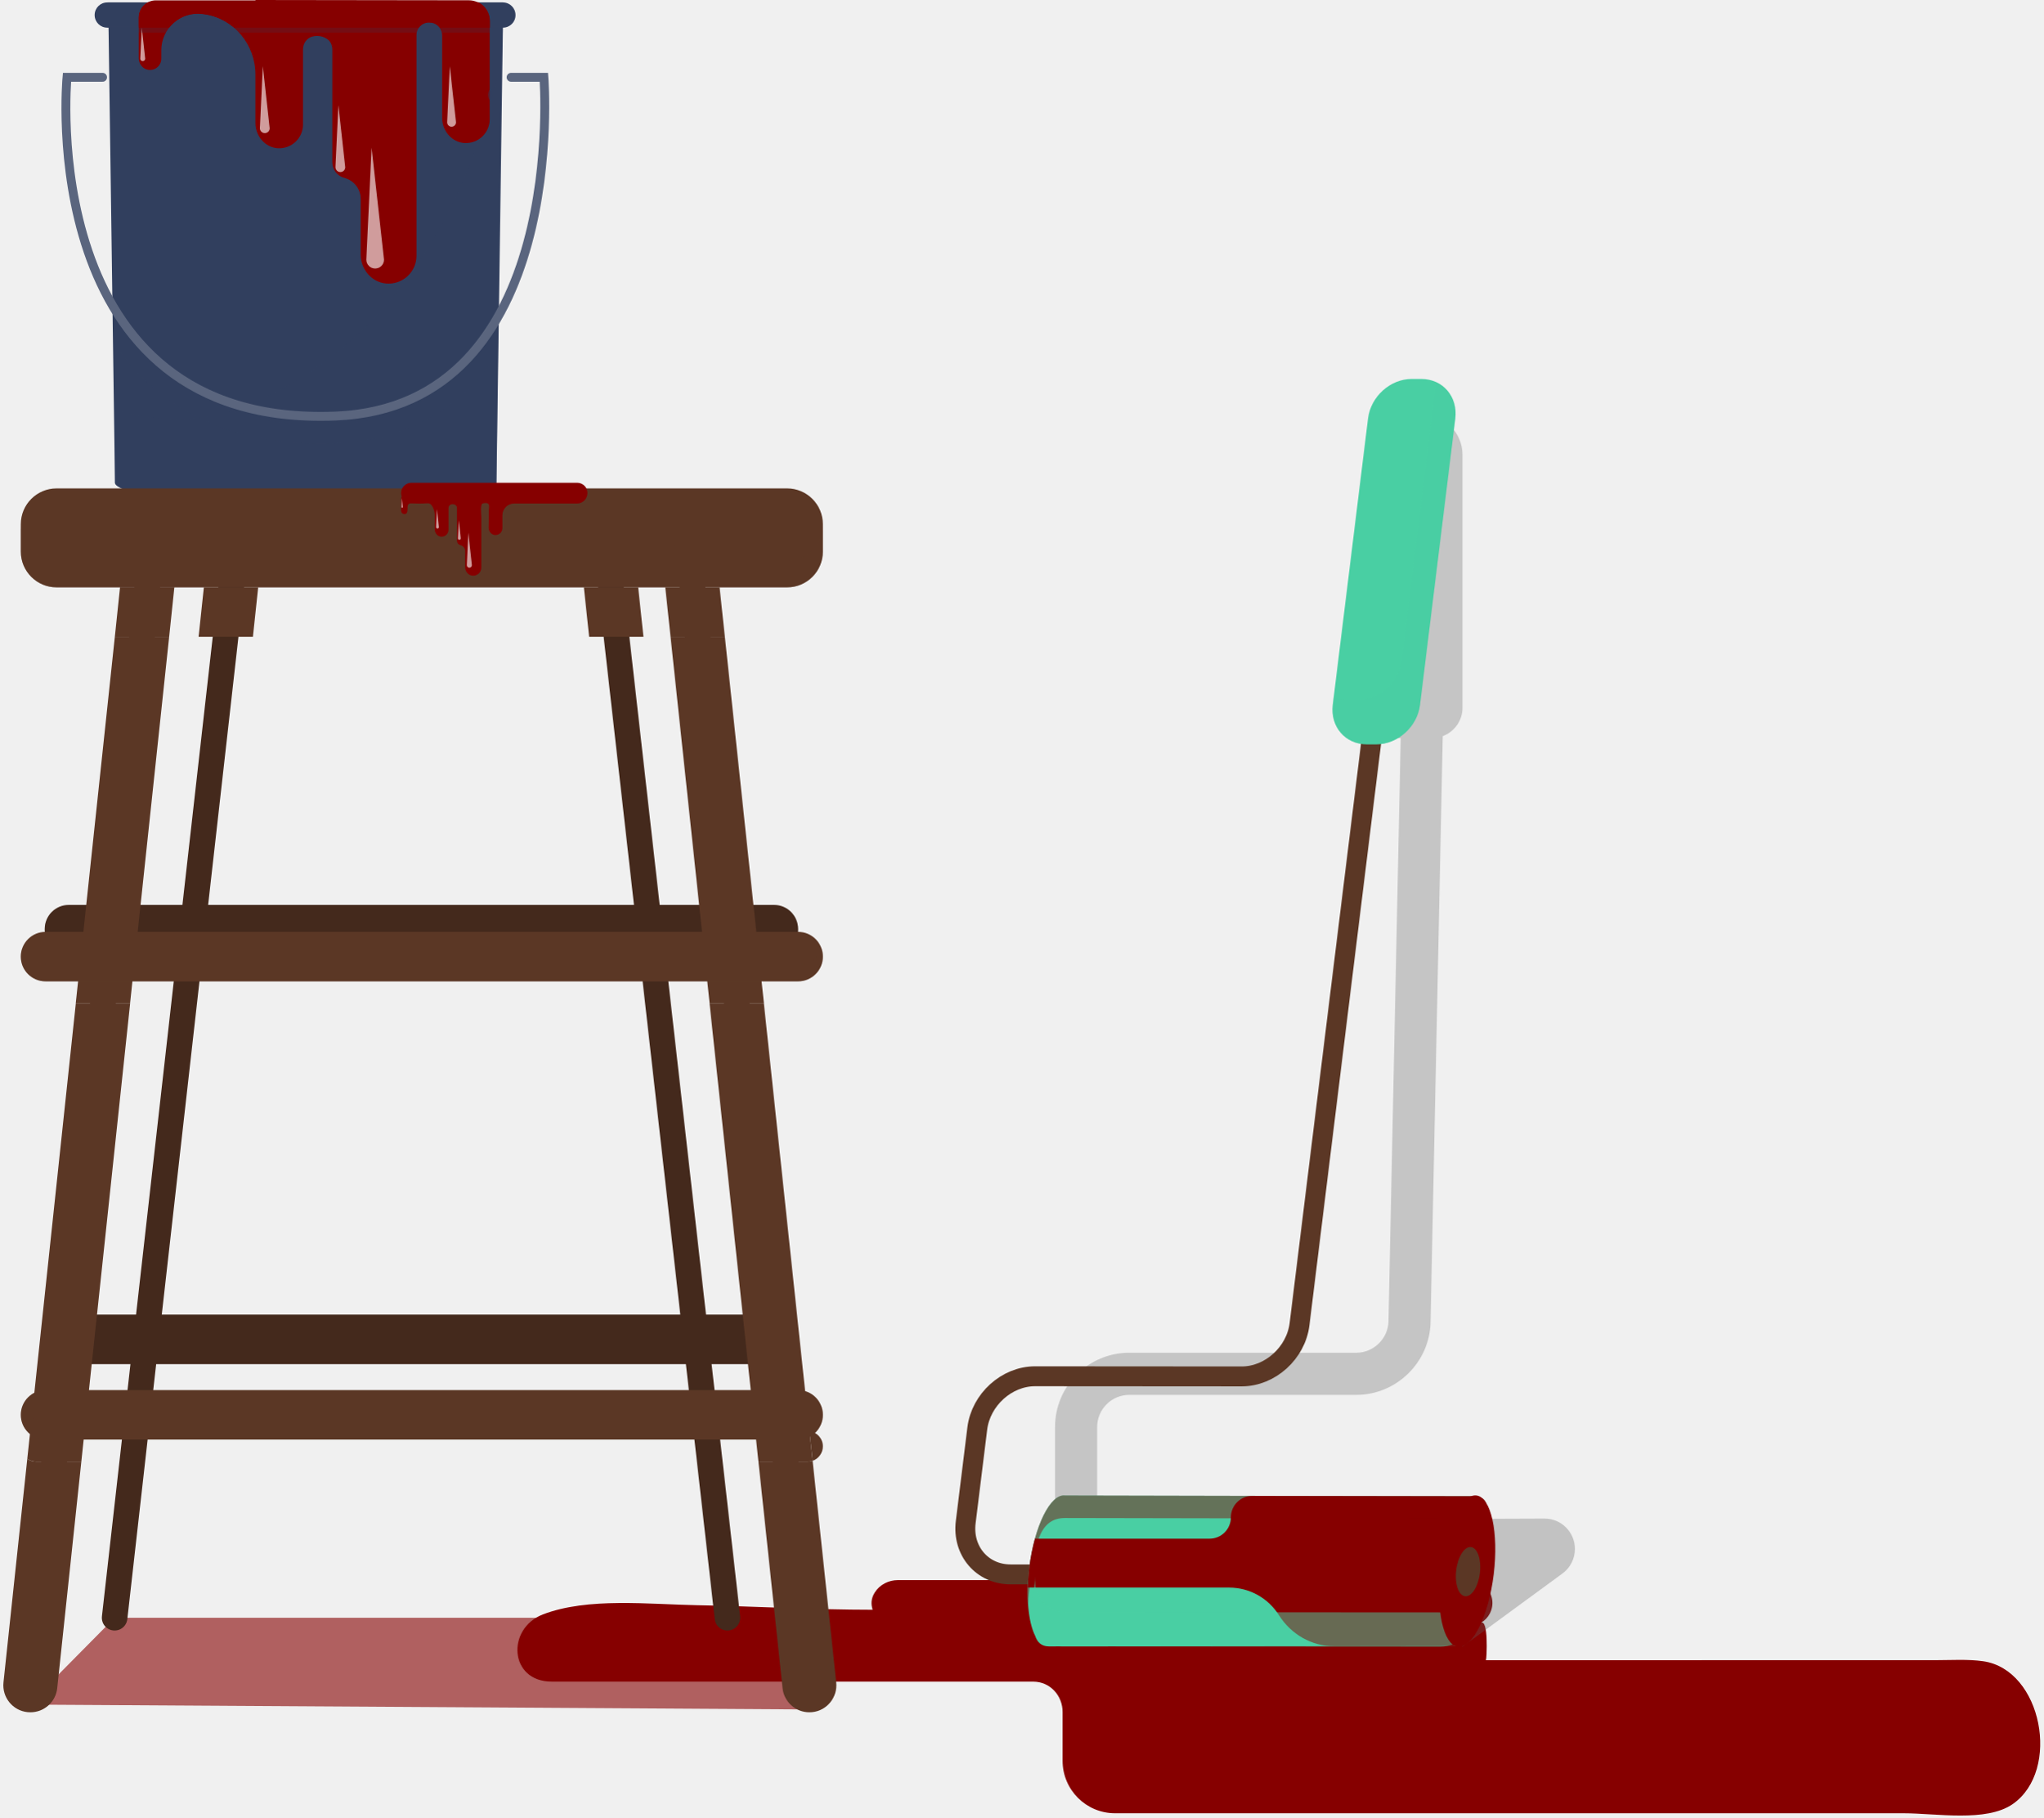
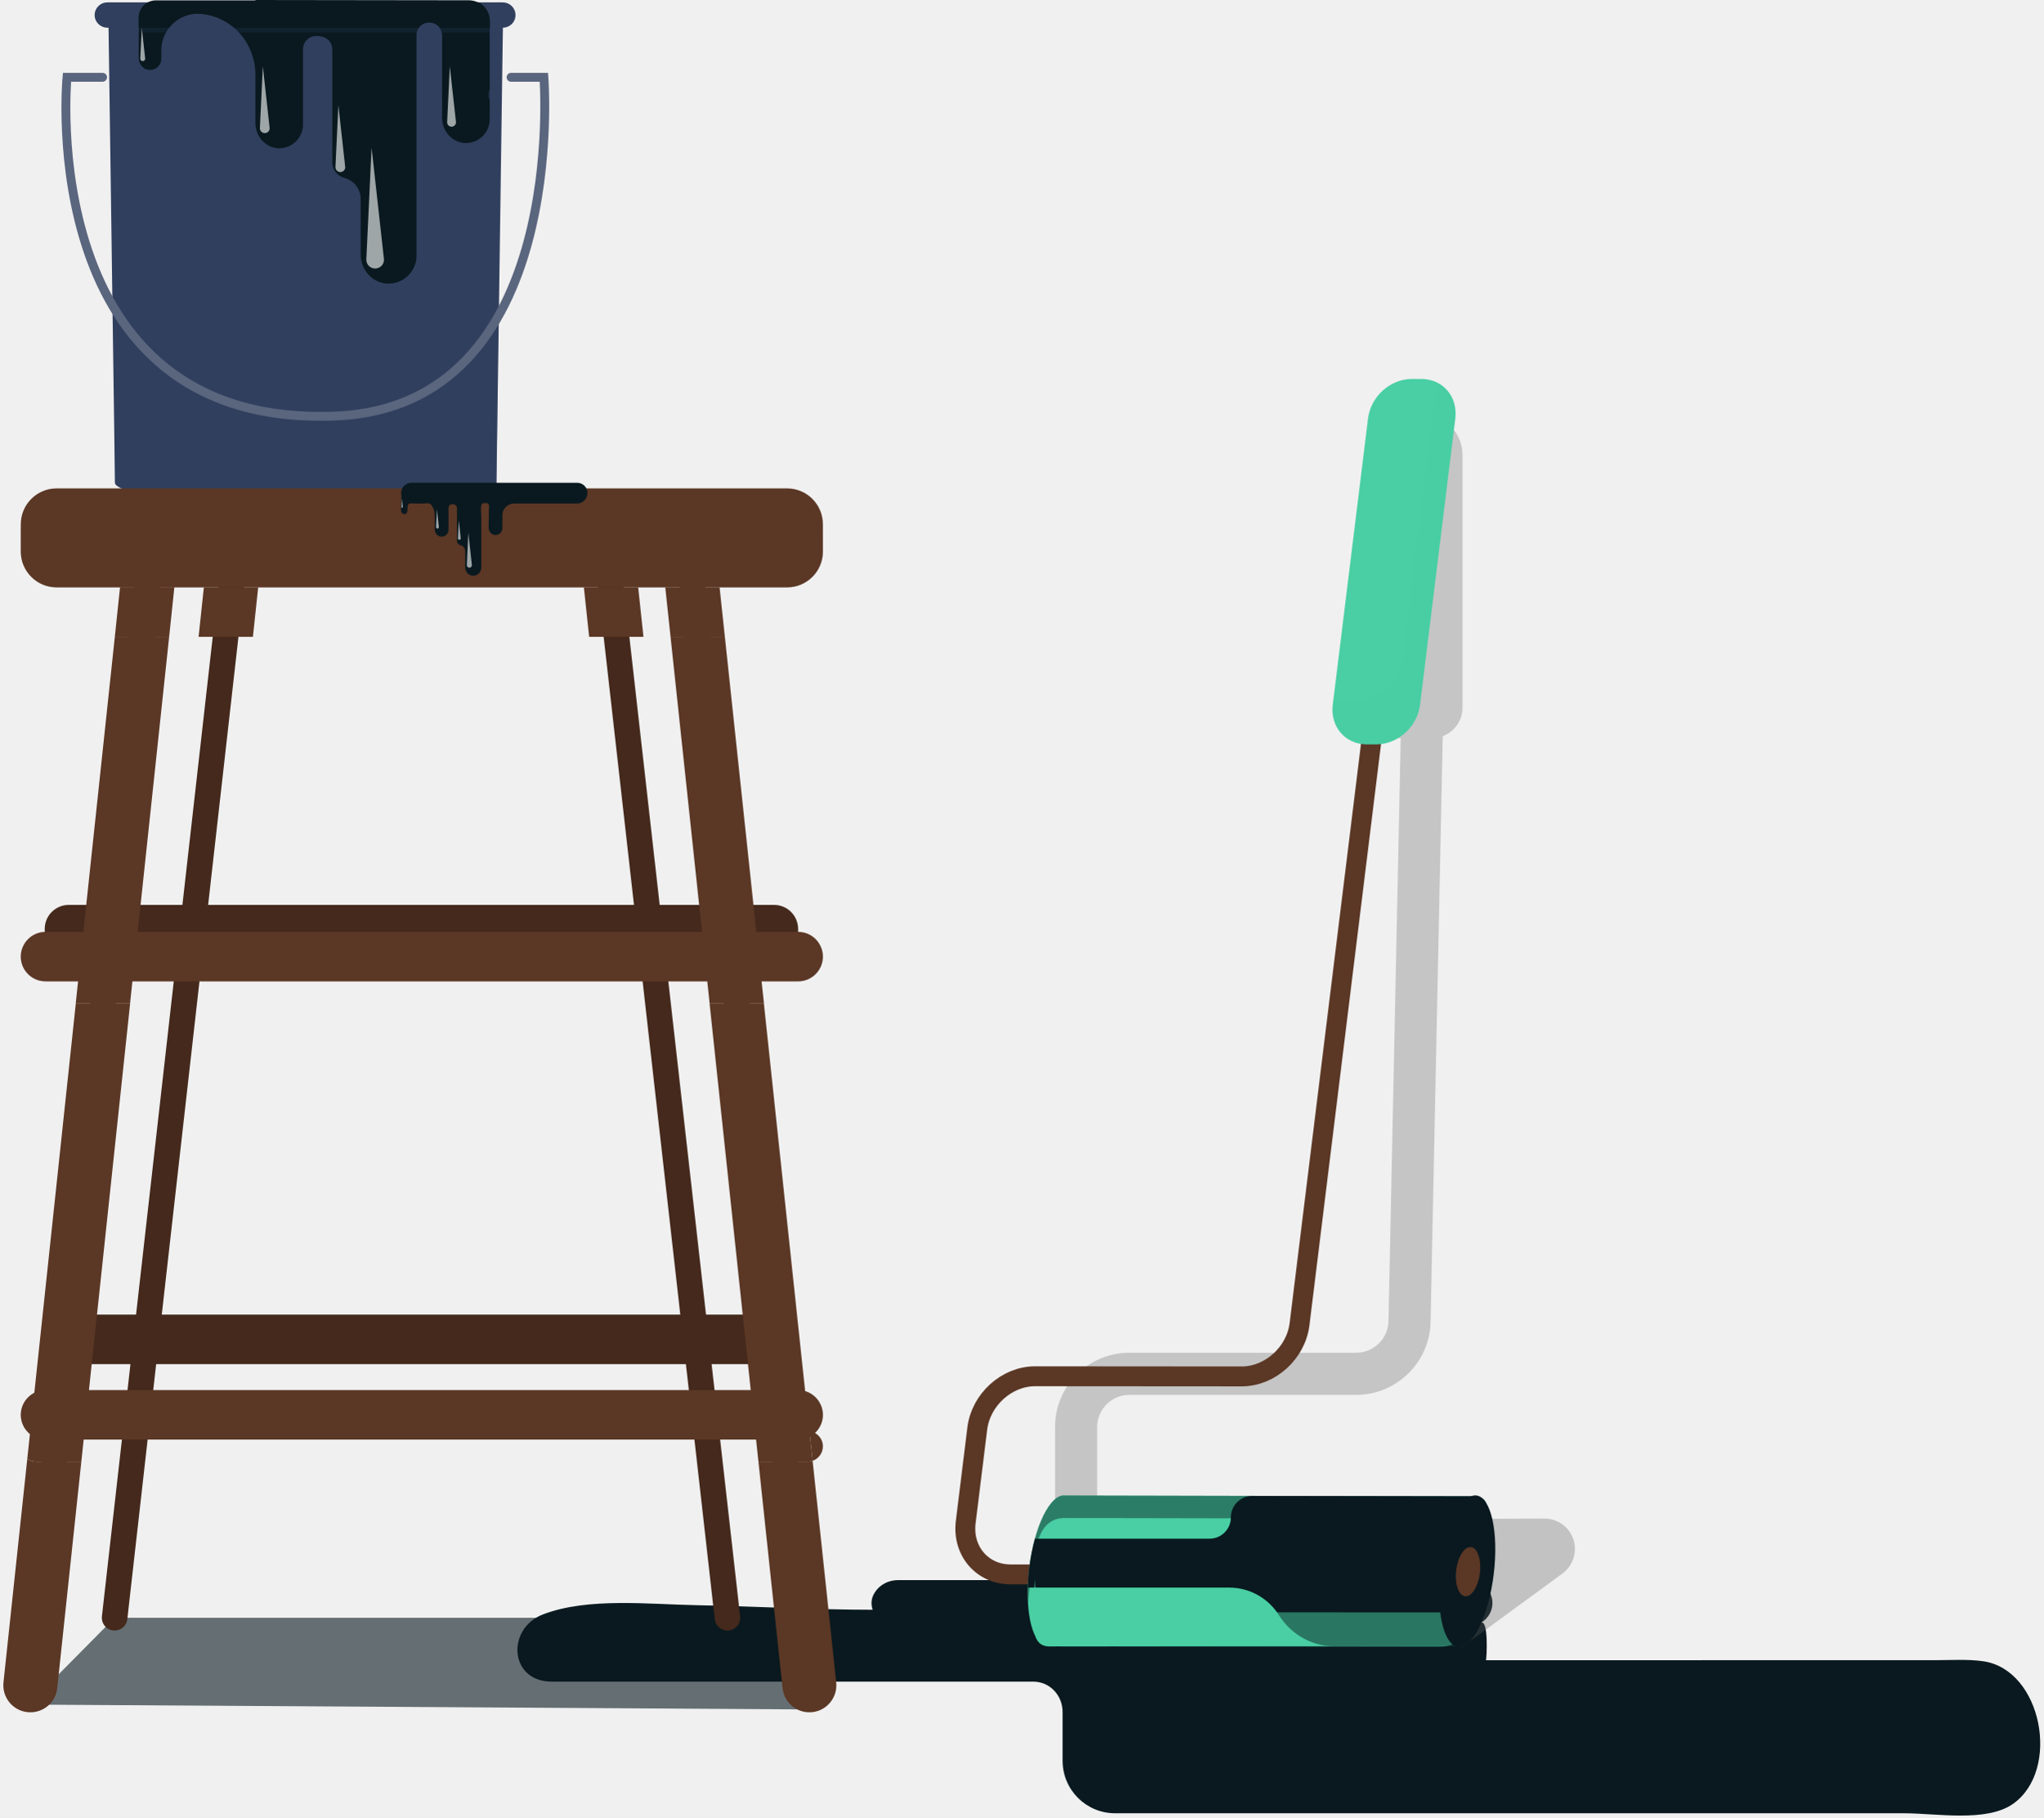
<svg xmlns="http://www.w3.org/2000/svg" width="606" height="539" viewBox="0 0 606 539" fill="none">
-   <path d="M588.217 492.618C583.672 491.962 578.703 492.3 574.115 492.3C559.294 492.3 544.474 492.3 529.653 492.3C500.011 492.3 470.37 492.301 440.728 492.322C440.982 491.751 441.531 479.911 439.206 481.243C441.489 479.932 442.969 477.353 442.589 474.435C442.145 471.01 439.037 468.558 435.59 468.558H266.324C263.555 468.558 260.891 469.911 259.432 472.258C258.227 474.203 258.354 475.852 258.819 477.353C241.419 477.353 224.04 476.317 206.639 476C192.58 475.746 174.313 473.611 160.993 478.748C150.147 482.934 150.993 498.664 163.657 498.664H306.453C311.421 498.664 315.206 502.787 315.163 507.756C315.163 507.798 315.163 507.819 315.163 507.861V522.132C315.163 530.716 322.119 537.693 330.724 537.693C373.728 537.693 416.731 537.693 459.735 537.693C484.916 537.693 510.096 537.693 535.298 537.693C545.087 537.693 554.897 537.693 564.686 537.693C574.263 537.693 589.084 540.421 596.97 534.966C611.326 524.987 605.681 495.134 588.217 492.618Z" fill="#860000" />
+   <path d="M588.217 492.618C583.672 491.962 578.703 492.3 574.115 492.3C559.294 492.3 544.474 492.3 529.653 492.3C500.011 492.3 470.37 492.301 440.728 492.322C440.982 491.751 441.531 479.911 439.206 481.243C441.489 479.932 442.969 477.353 442.589 474.435C442.145 471.01 439.037 468.558 435.59 468.558H266.324C263.555 468.558 260.891 469.911 259.432 472.258C258.227 474.203 258.354 475.852 258.819 477.353C241.419 477.353 224.04 476.317 206.639 476C192.58 475.746 174.313 473.611 160.993 478.748C150.147 482.934 150.993 498.664 163.657 498.664H306.453C311.421 498.664 315.206 502.787 315.163 507.756C315.163 507.798 315.163 507.819 315.163 507.861V522.132C315.163 530.716 322.119 537.693 330.724 537.693C373.728 537.693 416.731 537.693 459.735 537.693C484.916 537.693 510.096 537.693 535.298 537.693C545.087 537.693 554.897 537.693 564.686 537.693C574.263 537.693 589.084 540.421 596.97 534.966C611.326 524.987 605.681 495.134 588.217 492.618Z" fill="#09191F" />
  <path opacity="0.32" d="M433.752 488.326L463.436 466.591C465.761 464.9 467.115 462.194 467.115 459.318C467.115 454.329 463.055 450.291 458.087 450.312L417.684 450.46L433.752 488.326Z" fill="#606060" />
  <path opacity="0.3" d="M411.593 122.837V218.887H415.441L411.826 391.79C411.72 396.927 407.428 401.134 402.291 401.134H334.952C322.795 401.134 312.922 410.987 312.922 423.165V456.232H325.417V423.165C325.417 417.9 329.688 413.63 334.952 413.63H402.291C414.194 413.63 424.067 403.946 424.3 392.064L427.915 218.295C431.319 217.005 433.772 213.749 433.772 209.88V134.888C433.772 128.229 428.359 122.816 421.699 122.816H411.593V122.837Z" fill="#606060" />
-   <path opacity="0.6" d="M242.773 506.931L8.515 505.472L33.992 479.721H215.753L242.773 506.931Z" fill="#860000" />
+   <path opacity="0.6" d="M242.773 506.931L8.515 505.472L33.992 479.721H215.753L242.773 506.931Z" fill="#09191F" />
  <path d="M32.089 0.719L34.097 143.197C34.097 146.094 59.426 152.141 90.674 152.141C121.923 152.141 147.251 146.073 147.251 143.197L149.26 0.719H32.089Z" fill="#313F5E" />
  <path d="M149.154 8.203H31.814C29.742 8.203 28.072 6.533 28.072 4.461C28.072 2.389 29.742 0.719 31.814 0.719H149.154C151.226 0.719 152.896 2.389 152.896 4.461C152.918 6.533 151.226 8.203 149.154 8.203Z" fill="#313F5E" />
  <path opacity="0.43" d="M73.041 120.258C58.686 126.199 44.605 124.719 34.097 121.4V143.197C34.097 146.094 59.426 152.141 90.674 152.141C121.923 152.141 147.251 146.073 147.251 143.197L148.647 17.464C140.739 55.499 119.914 100.87 73.041 120.258Z" fill="#313F5E" />
-   <path d="M75.769 0V0.106H47.84H46.254C43.421 0.106 41.138 2.389 41.138 5.222V17.21C41.138 18.88 42.279 20.424 43.928 20.698C46.022 21.037 47.84 19.43 47.84 17.4V14.927C47.84 8.436 53.485 3.383 59.933 4.144C60.166 4.165 60.398 4.207 60.631 4.228C69.384 5.476 75.748 13.235 75.748 22.094C75.748 27.253 75.748 32.876 75.748 36.492C75.748 40.319 78.623 43.744 82.429 43.955C86.509 44.166 89.871 40.932 89.871 36.894V14.609C89.871 12.939 90.907 11.396 92.493 10.888C92.979 10.74 93.507 10.656 94.057 10.656C95.156 10.656 96.171 10.994 97.017 11.565C98.032 12.241 98.56 13.468 98.56 14.694V48.12C98.56 50.298 100.019 52.201 102.134 52.75C104.988 53.49 106.975 56.07 106.975 59.029C106.975 63.85 106.975 70.954 106.975 75.478C106.975 79.791 110.125 83.639 114.438 84.062C119.365 84.527 123.53 80.658 123.53 75.838V10.36C123.53 8.33 125.179 6.681 127.187 6.681C127.483 6.681 127.758 6.702 128.033 6.744C129.851 7.04 131.12 8.732 131.12 10.571C131.12 15.666 131.12 28.5 131.12 34.948C131.12 38.775 133.995 42.2 137.801 42.412C141.881 42.623 145.243 39.388 145.243 35.35V6.3C145.243 2.875 142.452 0.085 139.027 0.085L75.769 0Z" fill="#860000" />
+   <path d="M75.769 0V0.106H47.84H46.254C43.421 0.106 41.138 2.389 41.138 5.222V17.21C41.138 18.88 42.279 20.424 43.928 20.698C46.022 21.037 47.84 19.43 47.84 17.4V14.927C47.84 8.436 53.485 3.383 59.933 4.144C60.166 4.165 60.398 4.207 60.631 4.228C69.384 5.476 75.748 13.235 75.748 22.094C75.748 27.253 75.748 32.876 75.748 36.492C75.748 40.319 78.623 43.744 82.429 43.955C86.509 44.166 89.871 40.932 89.871 36.894V14.609C89.871 12.939 90.907 11.396 92.493 10.888C92.979 10.74 93.507 10.656 94.057 10.656C95.156 10.656 96.171 10.994 97.017 11.565C98.032 12.241 98.56 13.468 98.56 14.694V48.12C98.56 50.298 100.019 52.201 102.134 52.75C104.988 53.49 106.975 56.07 106.975 59.029C106.975 63.85 106.975 70.954 106.975 75.478C106.975 79.791 110.125 83.639 114.438 84.062C119.365 84.527 123.53 80.658 123.53 75.838V10.36C123.53 8.33 125.179 6.681 127.187 6.681C127.483 6.681 127.758 6.702 128.033 6.744C129.851 7.04 131.12 8.732 131.12 10.571C131.12 15.666 131.12 28.5 131.12 34.948C131.12 38.775 133.995 42.2 137.801 42.412C141.881 42.623 145.243 39.388 145.243 35.35V6.3C145.243 2.875 142.452 0.085 139.027 0.085L75.769 0Z" fill="#09191F" />
  <path opacity="0.61" d="M111.267 79.622C109.808 79.622 108.646 78.438 108.646 77.001L110.21 43.807L113.889 77.001C113.889 78.459 112.705 79.622 111.267 79.622Z" fill="white" />
  <path opacity="0.61" d="M133.931 37.57C133.213 37.57 132.621 36.978 132.621 36.259L133.403 19.662L135.242 36.259C135.242 36.978 134.65 37.57 133.931 37.57Z" fill="white" />
  <path opacity="0.61" d="M100.949 51.017C100.146 51.017 99.49 50.361 99.49 49.558L100.357 31.185L102.387 49.558C102.408 50.361 101.752 51.017 100.949 51.017Z" fill="white" />
  <path opacity="0.61" d="M78.539 39.473C77.736 39.473 77.08 38.817 77.08 38.014L77.947 19.641L79.977 38.014C79.998 38.817 79.342 39.473 78.539 39.473Z" fill="white" />
  <path opacity="0.61" d="M42.321 18.119C41.92 18.119 41.602 17.802 41.602 17.4L42.047 8.203L43.061 17.4C43.061 17.802 42.723 18.119 42.321 18.119Z" fill="white" />
  <g opacity="0.43">
    <path d="M147.251 94.02C144.672 99.221 141.543 104.105 137.716 108.439C128.054 119.328 115.157 125.163 99.385 125.797C76.15 126.749 57.798 120.258 44.816 106.558C40.461 101.949 36.93 96.769 34.076 91.335V102.075C36.064 104.972 38.262 107.763 40.736 110.384C53.992 124.381 72.238 131.485 95.009 131.485C96.51 131.485 98.032 131.463 99.596 131.4C116.954 130.702 131.162 124.233 141.881 112.182C143.847 109.962 145.623 107.615 147.251 105.162V94.02Z" fill="#313F5E" />
    <path d="M144.735 28.119C144.735 29.557 145.834 30.741 147.251 30.868V25.35C145.834 25.498 144.735 26.682 144.735 28.119Z" fill="#313F5E" />
    <path d="M34.097 30.339C34.774 29.832 35.218 29.029 35.218 28.119C35.218 27.21 34.774 26.407 34.097 25.899V30.339Z" fill="#313F5E" />
  </g>
  <path d="M30.419 22.918H19.869C19.869 22.918 9.932 126.96 99.491 123.366C169.049 120.575 161.311 22.918 161.311 22.918H151.586" stroke="#5A657E" stroke-width="2.634" stroke-miterlimit="10" stroke-linecap="round" />
  <path opacity="0.21" d="M149.112 9.662L149.154 7.78H32.195L32.237 9.662H149.112Z" fill="#313F5E" />
  <g opacity="0.61">
    <path d="M45.641 1.269L73.38 1.861L45.662 3.256C45.113 3.277 44.648 2.854 44.605 2.305C44.584 1.755 45.007 1.29 45.557 1.247C45.599 1.269 45.62 1.269 45.641 1.269Z" fill="white" />
  </g>
-   <path d="M41.159 5.201V8.203H50.166C52.407 5.328 56.022 3.636 59.955 4.102C60.187 4.123 60.42 4.165 60.653 4.186C64.014 4.672 67.016 6.11 69.448 8.203H124.185C124.841 7.231 125.961 6.575 127.23 6.575C127.526 6.575 127.801 6.596 128.076 6.639C129.09 6.808 129.915 7.4 130.444 8.203H145.285V6.174C145.285 3.784 143.911 1.734 141.945 0.698H43.887C42.28 1.565 41.159 3.256 41.159 5.201Z" fill="#860000" />
+   <path d="M41.159 5.201V8.203H50.166C52.407 5.328 56.022 3.636 59.955 4.102C60.187 4.123 60.42 4.165 60.653 4.186C64.014 4.672 67.016 6.11 69.448 8.203H124.185C124.841 7.231 125.961 6.575 127.23 6.575C127.526 6.575 127.801 6.596 128.076 6.639C129.09 6.808 129.915 7.4 130.444 8.203H145.285V6.174C145.285 3.784 143.911 1.734 141.945 0.698H43.887C42.28 1.565 41.159 3.256 41.159 5.201Z" fill="#09191F" />
  <path d="M229.601 282.991H20.376C16.443 282.991 13.272 279.798 13.272 275.887V275.443C13.272 271.511 16.465 268.339 20.376 268.339H229.601C233.533 268.339 236.705 271.532 236.705 275.443V275.887C236.726 279.819 233.533 282.991 229.601 282.991Z" fill="#44291C" />
  <path opacity="0.3" d="M229.833 278.001H20.164C17.183 278.001 14.667 275.971 13.716 273.16C13.441 273.942 13.272 274.787 13.272 275.654C13.272 279.714 16.359 282.991 20.164 282.991H229.833C233.639 282.991 236.726 279.714 236.726 275.654C236.726 274.766 236.557 273.942 236.282 273.16C235.309 275.971 232.815 278.001 229.833 278.001Z" fill="#44291C" />
  <path d="M225.457 404.496H20.545C16.655 404.496 13.504 401.346 13.504 397.456V396.864C13.504 392.974 16.655 389.823 20.545 389.823H225.457C229.347 389.823 232.497 392.974 232.497 396.864V397.456C232.497 401.346 229.347 404.496 225.457 404.496Z" fill="#44291C" />
  <path opacity="0.3" d="M225.732 399.485H20.249C17.331 399.485 14.879 397.456 13.927 394.644C13.674 395.426 13.504 396.272 13.504 397.139C13.504 401.198 16.528 404.475 20.249 404.475H225.732C229.453 404.475 232.476 401.198 232.476 397.139C232.476 396.251 232.307 395.426 232.053 394.644C231.123 397.477 228.649 399.485 225.732 399.485Z" fill="#44291C" />
  <path d="M179.535 159.498L215.752 479.721" stroke="#44291C" stroke-width="7.577" stroke-miterlimit="10" stroke-linecap="round" />
  <path d="M33.992 479.721L70.23 159.498" stroke="#44291C" stroke-width="7.577" stroke-miterlimit="10" stroke-linecap="round" />
  <path d="M233.449 174.171H16.781C10.925 174.171 6.168 169.414 6.168 163.557V155.439C6.168 149.582 10.925 144.825 16.781 144.825H233.449C239.305 144.825 244.062 149.582 244.062 155.439V163.557C244.062 169.435 239.305 174.171 233.449 174.171Z" fill="#5B3725" />
  <path d="M240.045 499.743L203.807 159.498" stroke="#5B3725" stroke-width="7.577" stroke-miterlimit="10" stroke-linecap="round" />
  <path d="M9.001 499.743L45.218 159.498" stroke="#5B3725" stroke-width="7.577" stroke-miterlimit="10" stroke-linecap="round" />
  <path d="M244.063 428.895C244.063 426.569 242.329 424.687 240.088 424.391L241.018 433.187C242.794 432.552 244.063 430.861 244.063 428.895Z" fill="#5B3725" />
  <path d="M223.956 424.328H239.474C239.686 424.328 239.876 424.37 240.066 424.391L226.556 297.495H210.446L223.956 424.328Z" fill="#5B3725" />
  <path d="M209.495 288.361H225.605L214.992 188.844H198.881L209.495 288.361Z" fill="#5B3725" />
  <path d="M248.016 498.897L241.017 433.165C240.531 433.334 240.024 433.44 239.495 433.44H224.949L232.095 500.588C232.539 504.69 236.007 507.756 240.045 507.756C240.32 507.756 240.616 507.735 240.912 507.713C245.288 507.248 248.481 503.295 248.016 498.897Z" fill="#5B3725" />
  <path d="M214.991 188.844L213.427 174.171H197.316L198.881 188.844H214.991Z" fill="#5B3725" />
  <path d="M190.847 188.844L189.282 174.171H173.172L174.736 188.844H190.847Z" fill="#5B3725" />
  <path d="M210.467 297.495H226.577L225.605 288.361H209.494L210.467 297.495Z" fill="#5B3725" />
  <path d="M241.017 433.165L240.087 424.37C239.897 424.349 239.706 424.307 239.495 424.307H223.977L224.949 433.44H239.495C240.024 433.461 240.531 433.334 241.017 433.165Z" fill="#5B3725" />
  <path d="M53.189 160.344C53.654 155.946 50.461 151.993 46.064 151.528C41.687 151.062 37.712 154.255 37.247 158.653L35.598 174.171H51.709L53.189 160.344Z" fill="#5B3725" />
  <path d="M25.09 424.328L38.6 297.495H22.49L8.938 424.687C9.487 424.455 10.1 424.328 10.735 424.328H25.09Z" fill="#5B3725" />
  <path d="M50.165 188.844H34.055L23.441 288.361H39.552L50.165 188.844Z" fill="#5B3725" />
  <path d="M8.092 432.595L1.03 498.897C0.565 503.295 3.758 507.248 8.155 507.714C8.451 507.735 8.726 507.756 9.022 507.756C13.06 507.756 16.549 504.711 16.972 500.589L24.118 433.44H10.735C9.741 433.461 8.832 433.123 8.092 432.595Z" fill="#5B3725" />
  <path d="M51.709 174.171H35.598L34.055 188.844H50.165L51.709 174.171Z" fill="#5B3725" />
  <path d="M76.573 174.171H60.462L58.898 188.844H75.008L76.573 174.171Z" fill="#5B3725" />
  <path d="M39.552 288.361H23.442L22.469 297.495H38.58L39.552 288.361Z" fill="#5B3725" />
  <path d="M10.735 424.328C10.1 424.328 9.487 424.455 8.938 424.687L8.092 432.594C8.832 433.123 9.741 433.44 10.735 433.44H24.118L25.09 424.307H10.735V424.328Z" fill="#5B3725" />
  <path d="M236.726 291.004H13.504C9.445 291.004 6.168 287.727 6.168 283.667C6.168 279.608 9.445 276.331 13.504 276.331H236.726C240.785 276.331 244.062 279.608 244.062 283.667C244.062 287.727 240.764 291.004 236.726 291.004Z" fill="#5B3725" />
  <path opacity="0.3" d="M236.726 285.993H13.504C10.333 285.993 7.669 283.963 6.633 281.151C6.337 281.934 6.168 282.779 6.168 283.646C6.168 287.706 9.445 290.983 13.504 290.983H236.726C240.785 290.983 244.062 287.706 244.062 283.646C244.062 282.758 243.872 281.934 243.597 281.151C242.561 283.985 239.897 285.993 236.726 285.993Z" fill="#5B3725" />
  <path opacity="0.29" d="M233.449 166.158H16.781C10.925 166.158 6.168 161.401 6.168 155.545V163.558C6.168 169.414 10.925 174.171 16.781 174.171H233.449C239.305 174.171 244.062 169.414 244.062 163.558V155.545C244.062 161.422 239.305 166.158 233.449 166.158Z" fill="#5B3725" />
  <path d="M236.726 426.886H13.504C9.445 426.886 6.168 423.609 6.168 419.55C6.168 415.49 9.445 412.213 13.504 412.213H236.726C240.785 412.213 244.062 415.49 244.062 419.55C244.062 423.609 240.764 426.886 236.726 426.886Z" fill="#5B3725" />
  <path opacity="0.3" d="M243.534 416.886C242.456 419.613 239.834 421.558 236.726 421.558H13.505C10.397 421.558 7.754 419.613 6.697 416.886C6.38 417.71 6.189 418.619 6.189 419.55C6.189 423.609 9.467 426.886 13.526 426.886H236.747C240.807 426.886 244.084 423.609 244.084 419.55C244.063 418.598 243.872 417.71 243.534 416.886Z" fill="#5B3725" />
-   <path d="M171.184 143.155H122.028C120.336 143.155 118.941 144.529 118.941 146.242C118.941 146.601 119.025 146.918 119.131 147.236C119.025 147.447 118.941 147.68 118.941 147.933V151.401C118.941 151.887 119.279 152.331 119.744 152.415C121.119 152.648 120.801 150.978 120.886 150.196C120.928 149.836 121.076 149.456 121.415 149.329C121.584 149.265 121.774 149.265 121.964 149.265C123.508 149.329 125.009 149.35 126.552 149.244C127.525 149.181 127.842 149.477 128.307 150.301C128.73 151.062 128.941 151.95 128.941 152.817C128.941 154.318 128.941 155.925 128.941 156.982C128.941 158.082 129.766 159.075 130.865 159.139C132.049 159.202 133.022 158.272 133.022 157.088V150.64C133.022 150.153 133.318 149.709 133.783 149.561C133.931 149.519 134.079 149.498 134.248 149.498C134.565 149.498 134.861 149.604 135.094 149.752C135.39 149.942 135.538 150.301 135.538 150.661V160.323C135.538 160.957 135.961 161.507 136.574 161.655C137.398 161.866 137.969 162.606 137.969 163.473C137.969 164.868 137.969 166.919 137.969 168.23C137.969 169.477 138.878 170.598 140.126 170.704C141.542 170.831 142.747 169.731 142.747 168.315C142.747 164.89 142.747 161.464 142.747 158.039C142.747 156.496 142.747 154.953 142.747 153.409C142.747 152.627 142.346 149.519 143.149 149.286C143.508 149.181 143.91 149.138 144.291 149.181C144.46 149.202 144.608 149.223 144.735 149.329C145.284 149.709 144.988 150.809 144.988 151.358C145.031 153.071 144.925 154.783 144.925 156.496C144.925 157.595 145.749 158.589 146.849 158.652C148.033 158.716 149.005 157.786 149.005 156.602V152.796C149.005 150.872 150.57 149.308 152.494 149.308H171.141C172.833 149.308 174.228 147.933 174.228 146.221C174.271 144.529 172.875 143.155 171.184 143.155Z" fill="#860000" />
+   <path d="M171.184 143.155H122.028C120.336 143.155 118.941 144.529 118.941 146.242C118.941 146.601 119.025 146.918 119.131 147.236C119.025 147.447 118.941 147.68 118.941 147.933V151.401C118.941 151.887 119.279 152.331 119.744 152.415C121.119 152.648 120.801 150.978 120.886 150.196C120.928 149.836 121.076 149.456 121.415 149.329C121.584 149.265 121.774 149.265 121.964 149.265C123.508 149.329 125.009 149.35 126.552 149.244C127.525 149.181 127.842 149.477 128.307 150.301C128.73 151.062 128.941 151.95 128.941 152.817C128.941 154.318 128.941 155.925 128.941 156.982C128.941 158.082 129.766 159.075 130.865 159.139C132.049 159.202 133.022 158.272 133.022 157.088V150.64C133.022 150.153 133.318 149.709 133.783 149.561C133.931 149.519 134.079 149.498 134.248 149.498C134.565 149.498 134.861 149.604 135.094 149.752C135.39 149.942 135.538 150.301 135.538 150.661V160.323C135.538 160.957 135.961 161.507 136.574 161.655C137.398 161.866 137.969 162.606 137.969 163.473C137.969 164.868 137.969 166.919 137.969 168.23C137.969 169.477 138.878 170.598 140.126 170.704C141.542 170.831 142.747 169.731 142.747 168.315C142.747 164.89 142.747 161.464 142.747 158.039C142.747 156.496 142.747 154.953 142.747 153.409C142.747 152.627 142.346 149.519 143.149 149.286C143.508 149.181 143.91 149.138 144.291 149.181C144.46 149.202 144.608 149.223 144.735 149.329C145.284 149.709 144.988 150.809 144.988 151.358C145.031 153.071 144.925 154.783 144.925 156.496C144.925 157.595 145.749 158.589 146.849 158.652C148.033 158.716 149.005 157.786 149.005 156.602V152.796C149.005 150.872 150.57 149.308 152.494 149.308H171.141C172.833 149.308 174.228 147.933 174.228 146.221C174.271 144.529 172.875 143.155 171.184 143.155Z" fill="#09191F" />
  <path opacity="0.61" d="M139.217 168.336C138.794 168.336 138.456 167.997 138.456 167.575L138.9 157.976L139.957 167.575C139.957 167.997 139.618 168.336 139.217 168.336Z" fill="white" />
  <path opacity="0.61" d="M136.236 160.069C136.003 160.069 135.813 159.879 135.813 159.646L136.067 154.339L136.659 159.646C136.638 159.879 136.468 160.069 136.236 160.069Z" fill="white" />
  <path opacity="0.61" d="M129.745 156.729C129.513 156.729 129.322 156.538 129.322 156.306L129.576 150.999L130.168 156.306C130.168 156.538 129.978 156.729 129.745 156.729Z" fill="white" />
  <path opacity="0.61" d="M119.28 150.555C119.174 150.555 119.068 150.47 119.068 150.344L119.195 147.68L119.491 150.344C119.491 150.47 119.407 150.555 119.28 150.555Z" fill="white" />
  <path d="M336.2 466.887L299.751 466.866C291.336 466.866 285.374 459.91 286.431 451.348L289.856 423.609C290.913 415.046 298.588 408.112 307.003 408.112L368.294 408.154C376.709 408.154 384.384 401.219 385.441 392.656L417.746 130.448" stroke="#5B3725" stroke-width="5.905" stroke-miterlimit="10" />
  <path d="M436.796 443.694C436.796 443.694 316.136 443.504 315.861 443.462C311.527 442.933 306.77 452.553 305.269 464.921C304.212 473.547 305.015 481.116 307.045 485.133C307.658 486.973 308.863 488.178 311.02 488.22L432.377 488.093C436.204 487.713 439.058 482.617 439.777 476.803L440.432 454.223C441.151 448.409 442.504 443.694 436.796 443.694Z" fill="#49CFA3" />
-   <path d="M436.795 443.694C436.795 443.694 403.2 443.631 371.423 443.589C367.913 443.589 365.08 446.422 365.08 449.931C365.08 453.441 362.247 456.274 358.738 456.274H306.96C306.241 458.917 305.649 461.855 305.269 464.963C305.015 466.972 304.888 468.917 304.846 470.778H364.552C370.768 470.778 376.222 474.034 379.309 478.917C382.882 484.605 389.014 488.178 395.737 488.178L432.398 488.135C436.225 487.755 439.079 482.66 439.798 476.845L440.453 454.265C441.151 448.409 442.504 443.694 436.795 443.694Z" fill="#860000" />
+   <path d="M436.795 443.694C436.795 443.694 403.2 443.631 371.423 443.589C367.913 443.589 365.08 446.422 365.08 449.931C365.08 453.441 362.247 456.274 358.738 456.274H306.96C306.241 458.917 305.649 461.855 305.269 464.963C305.015 466.972 304.888 468.917 304.846 470.778H364.552C370.768 470.778 376.222 474.034 379.309 478.917C382.882 484.605 389.014 488.178 395.737 488.178L432.398 488.135C436.225 487.755 439.079 482.66 439.798 476.845L440.453 454.265C441.151 448.409 442.504 443.694 436.795 443.694Z" fill="#09191F" />
  <path opacity="0.51" d="M428.423 478.135L316.157 478.072C310.449 478.072 306.389 473.357 307.108 467.543L305.861 477.712C305.142 483.526 309.201 488.241 314.91 488.241L427.176 488.305C432.884 488.305 438.106 483.59 438.825 477.776L440.073 467.606C439.333 473.42 434.132 478.135 428.423 478.135Z" fill="#49CFA3" />
-   <path opacity="0.45" d="M305.269 471.602C306.792 459.213 307.679 450.143 315.862 450.143C316.115 450.143 436.796 450.375 436.796 450.375C439.016 450.375 440.158 451.094 440.686 452.299C441.363 447.415 441.849 443.715 436.796 443.694C436.796 443.694 316.136 443.504 315.862 443.462C311.527 442.933 306.77 452.553 305.269 464.921C304.804 468.748 304.72 472.342 304.931 475.535C304.994 474.245 305.1 472.955 305.269 471.602Z" fill="#860000" />
+   <path opacity="0.45" d="M305.269 471.602C306.792 459.213 307.679 450.143 315.862 450.143C316.115 450.143 436.796 450.375 436.796 450.375C439.016 450.375 440.158 451.094 440.686 452.299C441.363 447.415 441.849 443.715 436.796 443.694C436.796 443.694 316.136 443.504 315.862 443.462C311.527 442.933 306.77 452.553 305.269 464.921C304.804 468.748 304.72 472.342 304.931 475.535C304.994 474.245 305.1 472.955 305.269 471.602Z" fill="#09191F" />
  <path d="M408.233 220.726H405.357C399.014 220.726 394.511 215.483 395.293 209.014L405.759 124.063C406.562 117.594 412.355 112.372 418.698 112.372H421.573C427.916 112.372 432.419 117.615 431.637 124.085L421.172 209.035C420.389 215.483 414.596 220.726 408.233 220.726Z" fill="#49CFA3" />
  <g opacity="0.51">
    <path opacity="0.42" d="M425.907 113.26L415.738 195.757C414.934 202.227 409.141 207.449 402.798 207.449H399.923C398.358 207.449 396.9 207.132 395.61 206.54L395.314 208.992C394.511 215.462 399.014 220.705 405.378 220.705H408.253C414.596 220.705 420.389 215.483 421.192 209.014L431.658 124.063C432.25 119.201 429.84 115.036 425.907 113.26Z" fill="#49CFA3" />
  </g>
-   <path d="M443.032 466.845C441.51 479.235 436.774 488.854 432.419 488.305C428.085 487.776 425.78 477.311 427.302 464.921C428.825 452.532 433.561 442.912 437.916 443.462C442.25 443.99 444.555 454.456 443.032 466.845Z" fill="#860000" />
+   <path d="M443.032 466.845C441.51 479.235 436.774 488.854 432.419 488.305C428.085 487.776 425.78 477.311 427.302 464.921C428.825 452.532 433.561 442.912 437.916 443.462C442.25 443.99 444.555 454.456 443.032 466.845Z" fill="#09191F" />
  <path d="M438.931 466.486C438.444 470.503 436.478 473.59 434.533 473.336C432.588 473.103 431.425 469.636 431.911 465.619C432.398 461.602 434.364 458.515 436.309 458.769C438.233 459.001 439.417 462.469 438.931 466.486Z" fill="#5B3725" />
</svg>
